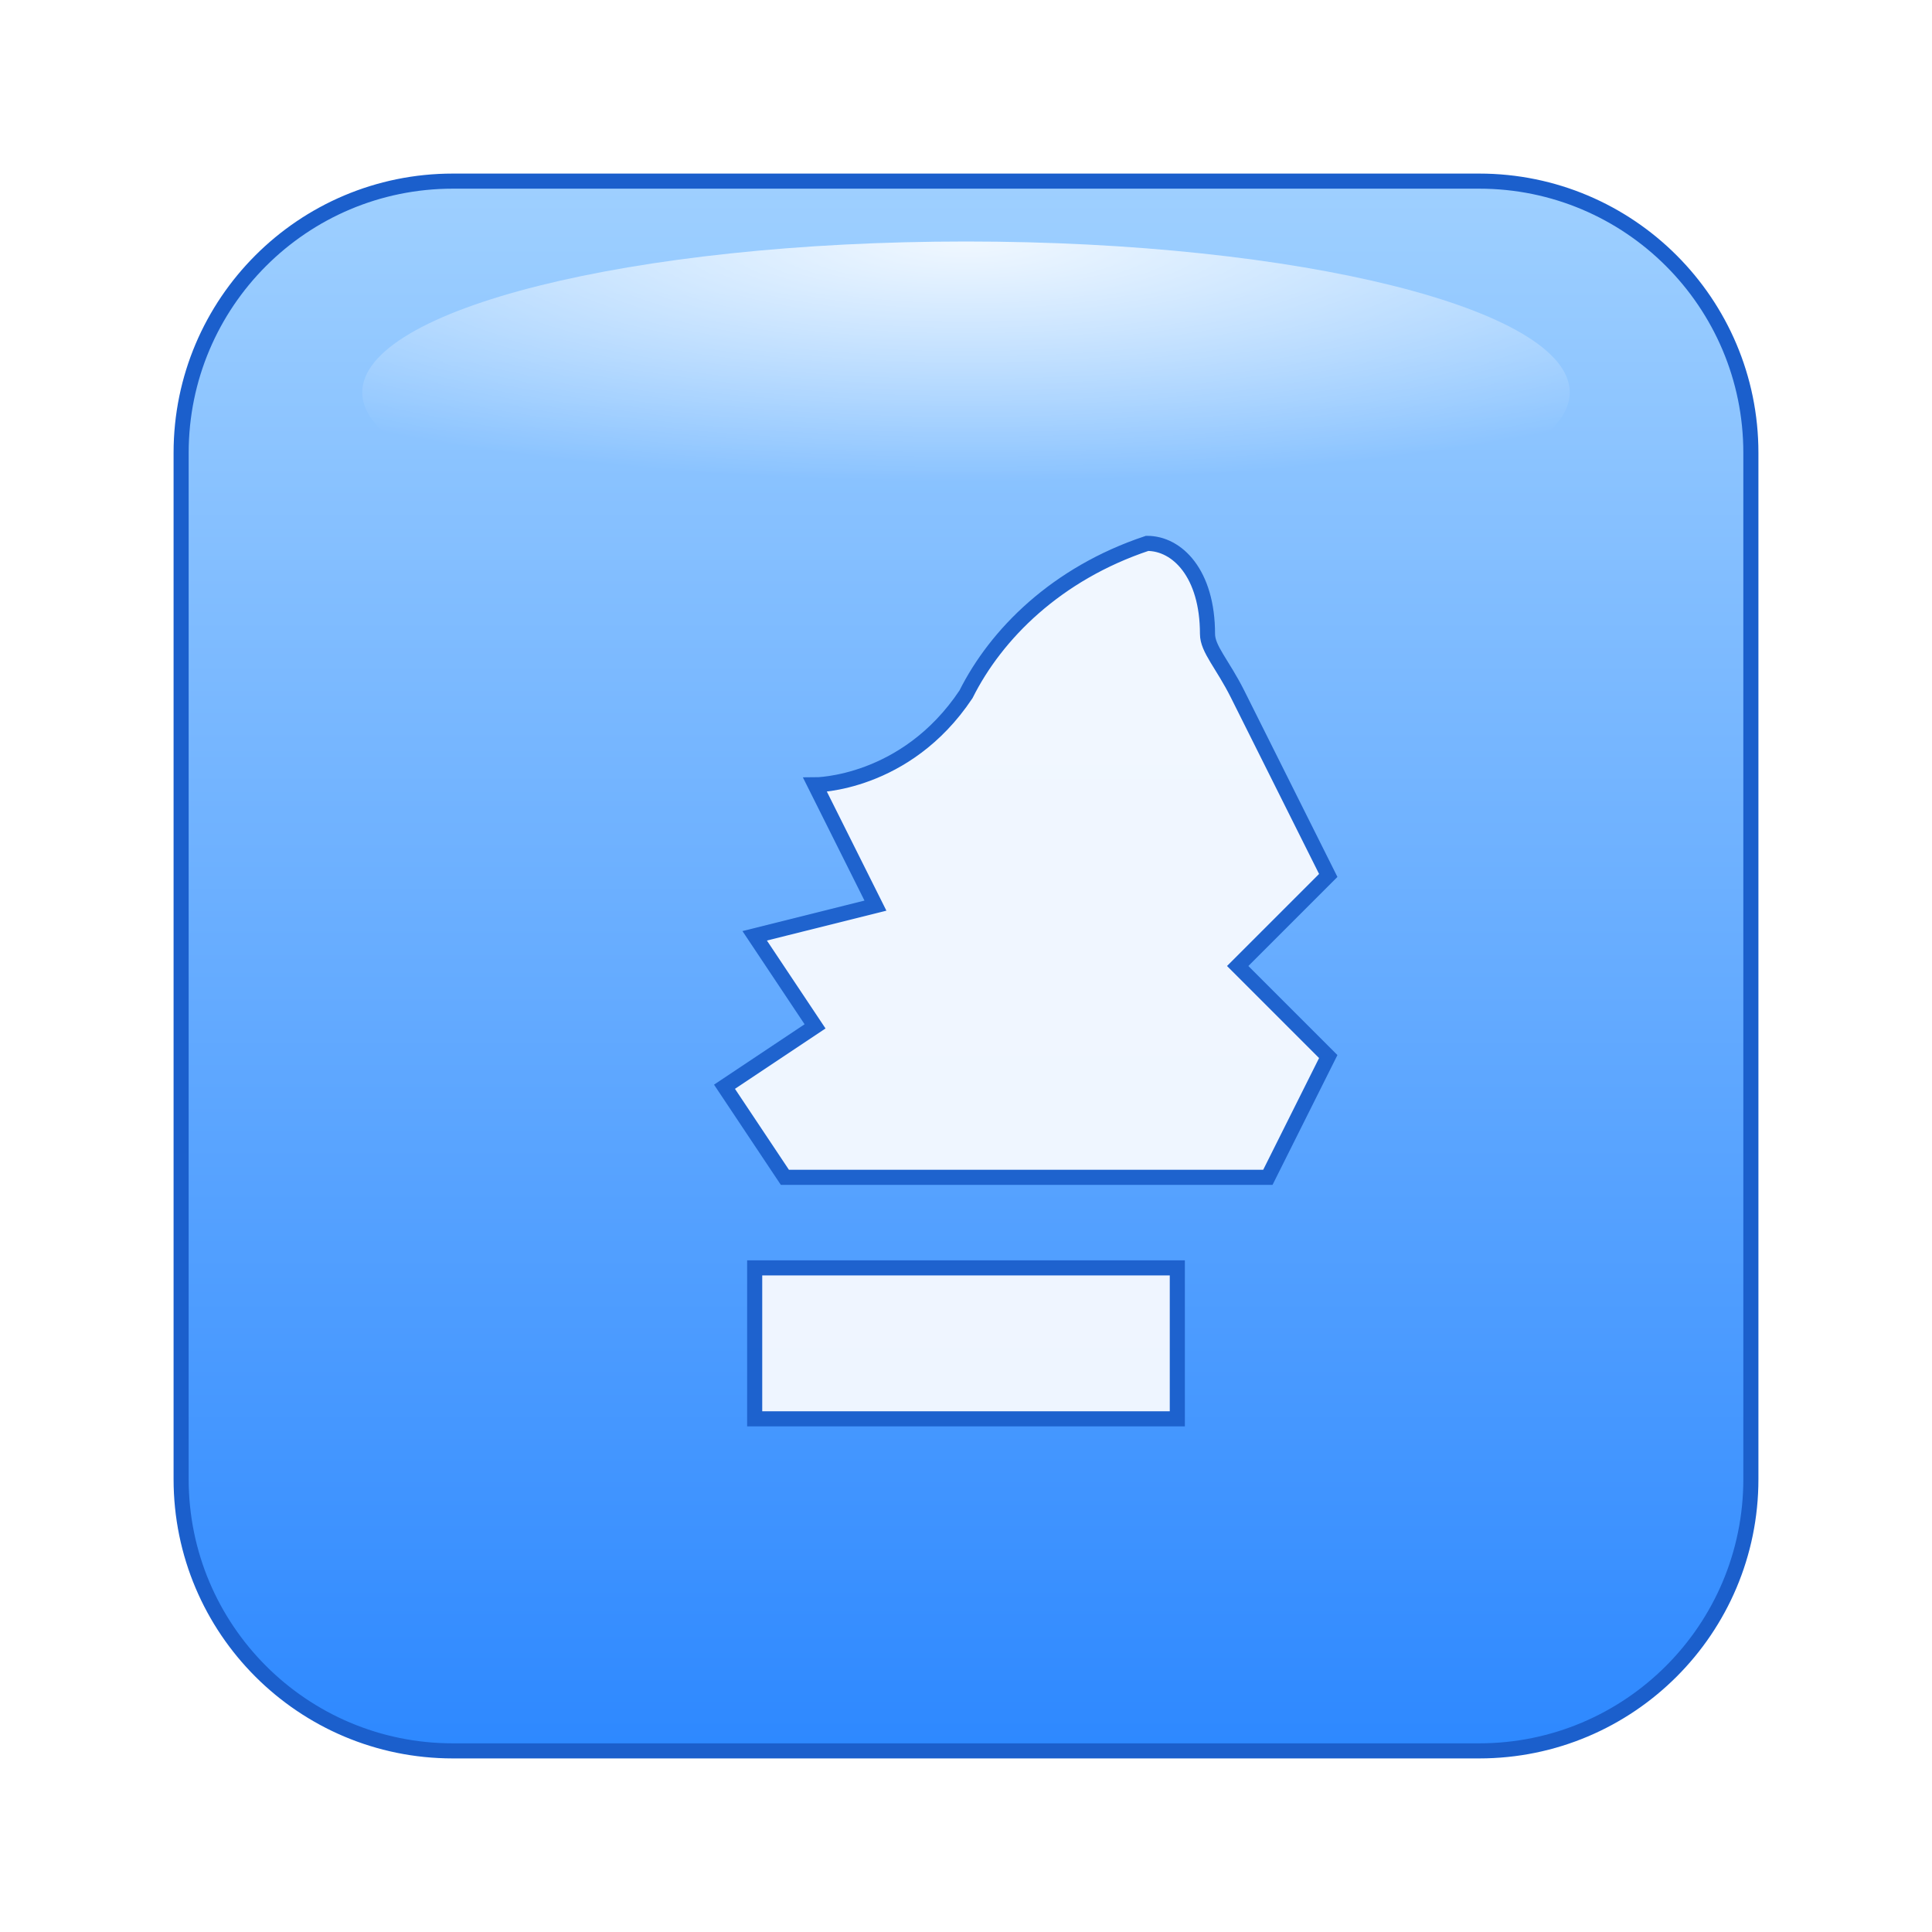
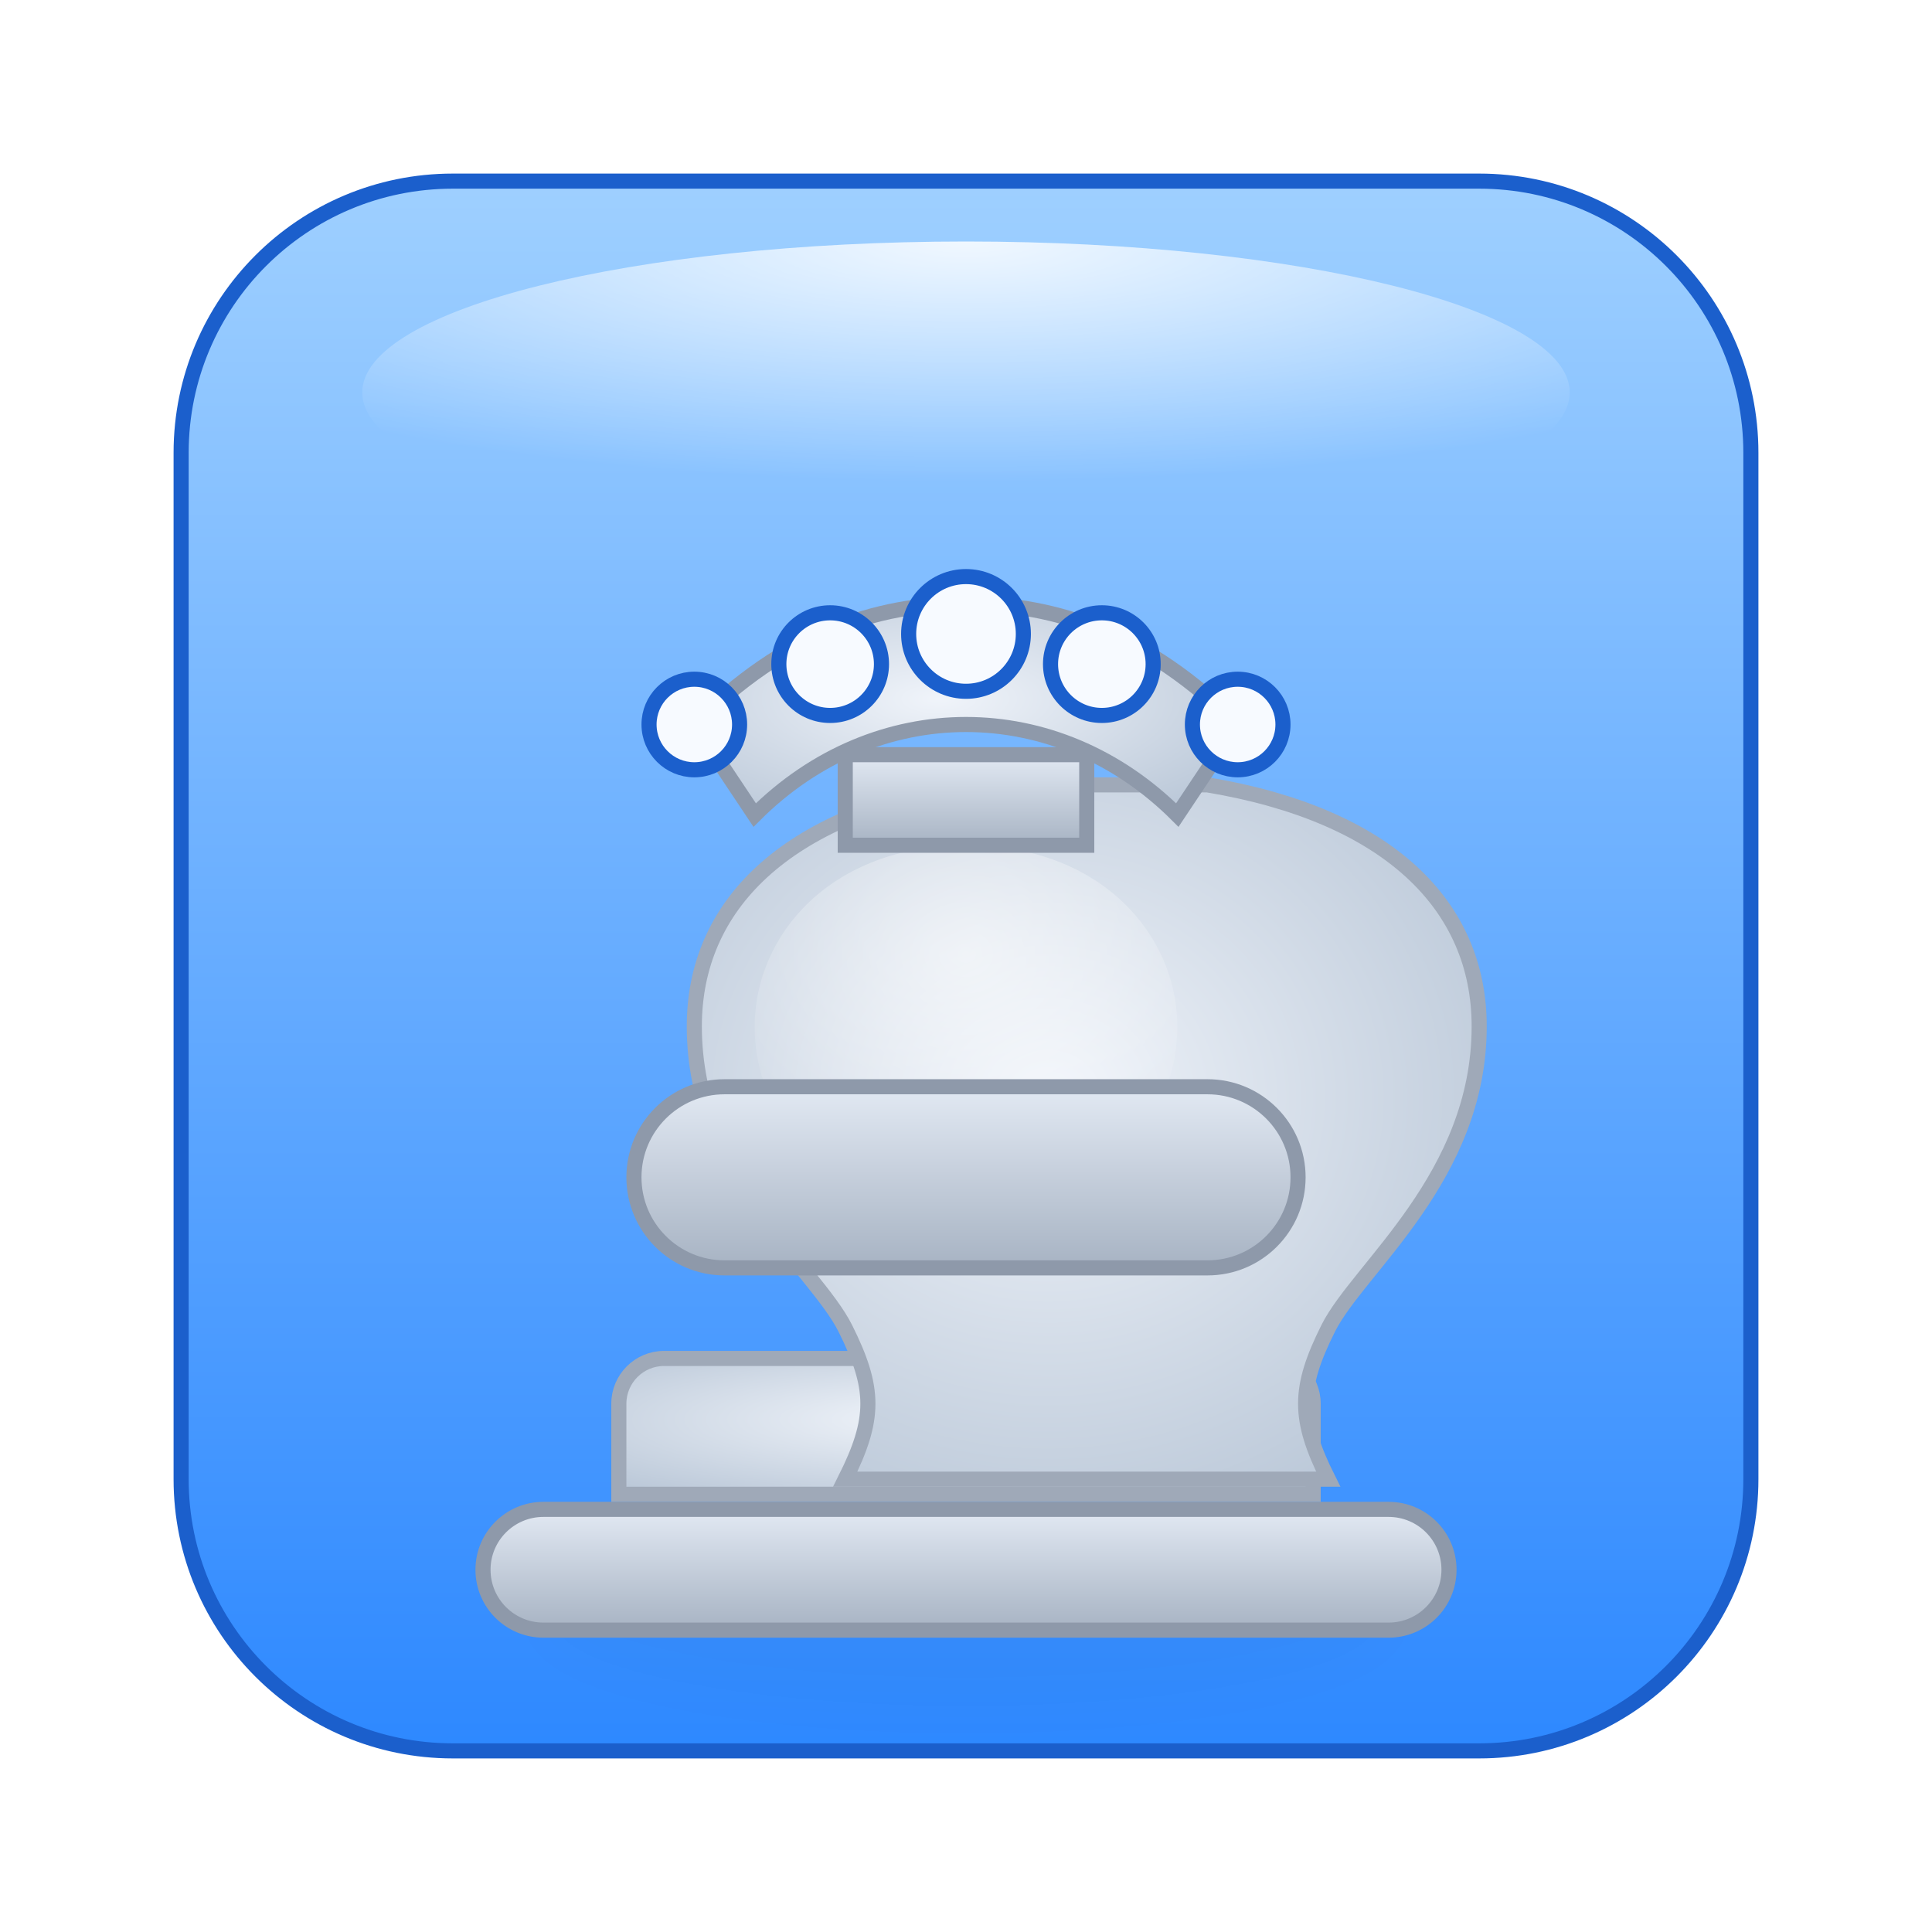
<svg xmlns="http://www.w3.org/2000/svg" width="128" height="128" viewBox="0 0 128 128">
  <defs>
    <linearGradient id="glass" x1="0" y1="0" x2="0" y2="1">
      <stop offset="0%" stop-color="#9FD0FF" />
      <stop offset="100%" stop-color="#2D88FF" />
    </linearGradient>
-     <radialGradient id="shine" cx="50%" cy="0%" r="80%">
+     <radialGradient id="panelShine" cx="50%" cy="0%" r="80%">
      <stop offset="0%" stop-color="#FFFFFF" stop-opacity="0.85" />
      <stop offset="100%" stop-color="#FFFFFF" stop-opacity="0" />
    </radialGradient>
+     <radialGradient id="metalRad" cx="45%" cy="45%" r="65%">
+       <stop offset="0%" stop-color="#F0F4FA" />
+       <stop offset="100%" stop-color="#BCC9D9" />
+     </radialGradient>
+     <linearGradient id="metalLin" x1="0" y1="0" x2="0" y2="1">
+       <stop offset="0%" stop-color="#E2E9F3" />
+       <stop offset="100%" stop-color="#A7B3C3" />
+     </linearGradient>
+     <radialGradient id="bodyShine" cx="50%" cy="30%" r="70%">
+       <stop offset="0%" stop-color="#FFFFFF" stop-opacity="0.55" />
+       <stop offset="100%" stop-color="#FFFFFF" stop-opacity="0" />
+     </radialGradient>
+     <filter id="softShadow" x="-30%" y="-30%" width="160%" height="160%">
+       <feOffset dy="1" in="SourceAlpha" result="o" />
+       <feGaussianBlur in="o" stdDeviation="1.5" result="b" />
+       <feColorMatrix in="b" type="matrix" values="0 0 0 0 0  0 0 0 0 0  0 0 0 0 0  0 0 0 0.25 0" />
+     </filter>
  </defs>
  <rect x="12" y="12" width="104" height="104" rx="18" fill="url(#glass)" stroke="#1B5FCC" />
-   <ellipse cx="64" cy="26" rx="40" ry="10" fill="url(#shine)" />
-   <path d="M76 36c-6 2-10 6-12 10-4 6-10 6-10 6l4 8-8 2 4 6-6 4 4 6h32l4-8-6-6 6-6-6-12c-1-2-2-3-2-4 0-4-2-6-4-6zM50 84h28v10H50z" fill="#F7FAFF" opacity="0.95" stroke="#1B5FCC" />
+   <ellipse cx="64" cy="26" rx="40" ry="10" fill="url(#panelShine)" />
+   <g transform="translate(64 78)">
+     <ellipse cx="0" cy="28" rx="28" ry="6" fill="#000" opacity="0.08" filter="url(#softShadow)" />
+     <path d="M-28,22 h56 a4,4 0 0 1 0,8 h-56 a4,4 0 0 1 0,-8 z" fill="url(#metalLin)" stroke="#8E99AA" />
+     <path d="M-20,12 h40 a3,3 0 0 1 3,3 v6 h-46 v-6 a3,3 0 0 1 3,-3 z" fill="url(#metalRad)" stroke="#9FA9B8" />
+     <path d="M0,-26              C -12,-24 -18,-18 -18,-10              C -18,0 -10,6 -8,10              C -6,14 -6,16 -8,20              h32              c-2,-4 -2,-6 0,-10              c2,-4 10,-10 10,-20              c0,-8 -6,-14 -18,-16              z" fill="url(#metalRad)" stroke="#9FA9B8" />
+     <path d="M0,-22 c-9,0 -14,6 -14,12 c0,7 6,12 14,12 c8,0 14,-5 14,-12 c0,-6 -5,-12 -14,-12 z" fill="url(#bodyShine)" />
+     <path d="M-16,-6 h32 a6,6 0 0 1 0,12 h-32 a6,6 0 0 1 0,-12 z" fill="url(#metalLin)" stroke="#8E99AA" />
+     <path d="M-8,-28 h16 v6 h-16 z" fill="url(#metalLin)" stroke="#8E99AA" />
+     <path d="M-18,-30 c6,-6 12,-8 18,-8 c6,0 12,2 18,8 l-4,6 c-4,-4 -9,-6 -14,-6 c-5,0 -10,2 -14,6 z" fill="url(#metalRad)" stroke="#8E99AA" />
+     <g fill="#F7FAFF" stroke="#1B5FCC">
+       <circle cx="-18" cy="-30" r="3" />
+       <circle cx="-9" cy="-34" r="3.4" />
+       <circle cx="0" cy="-36" r="3.8" />
+       <circle cx="9" cy="-34" r="3.4" />
+       <circle cx="18" cy="-30" r="3" />
+     </g>
+   </g>
</svg>
